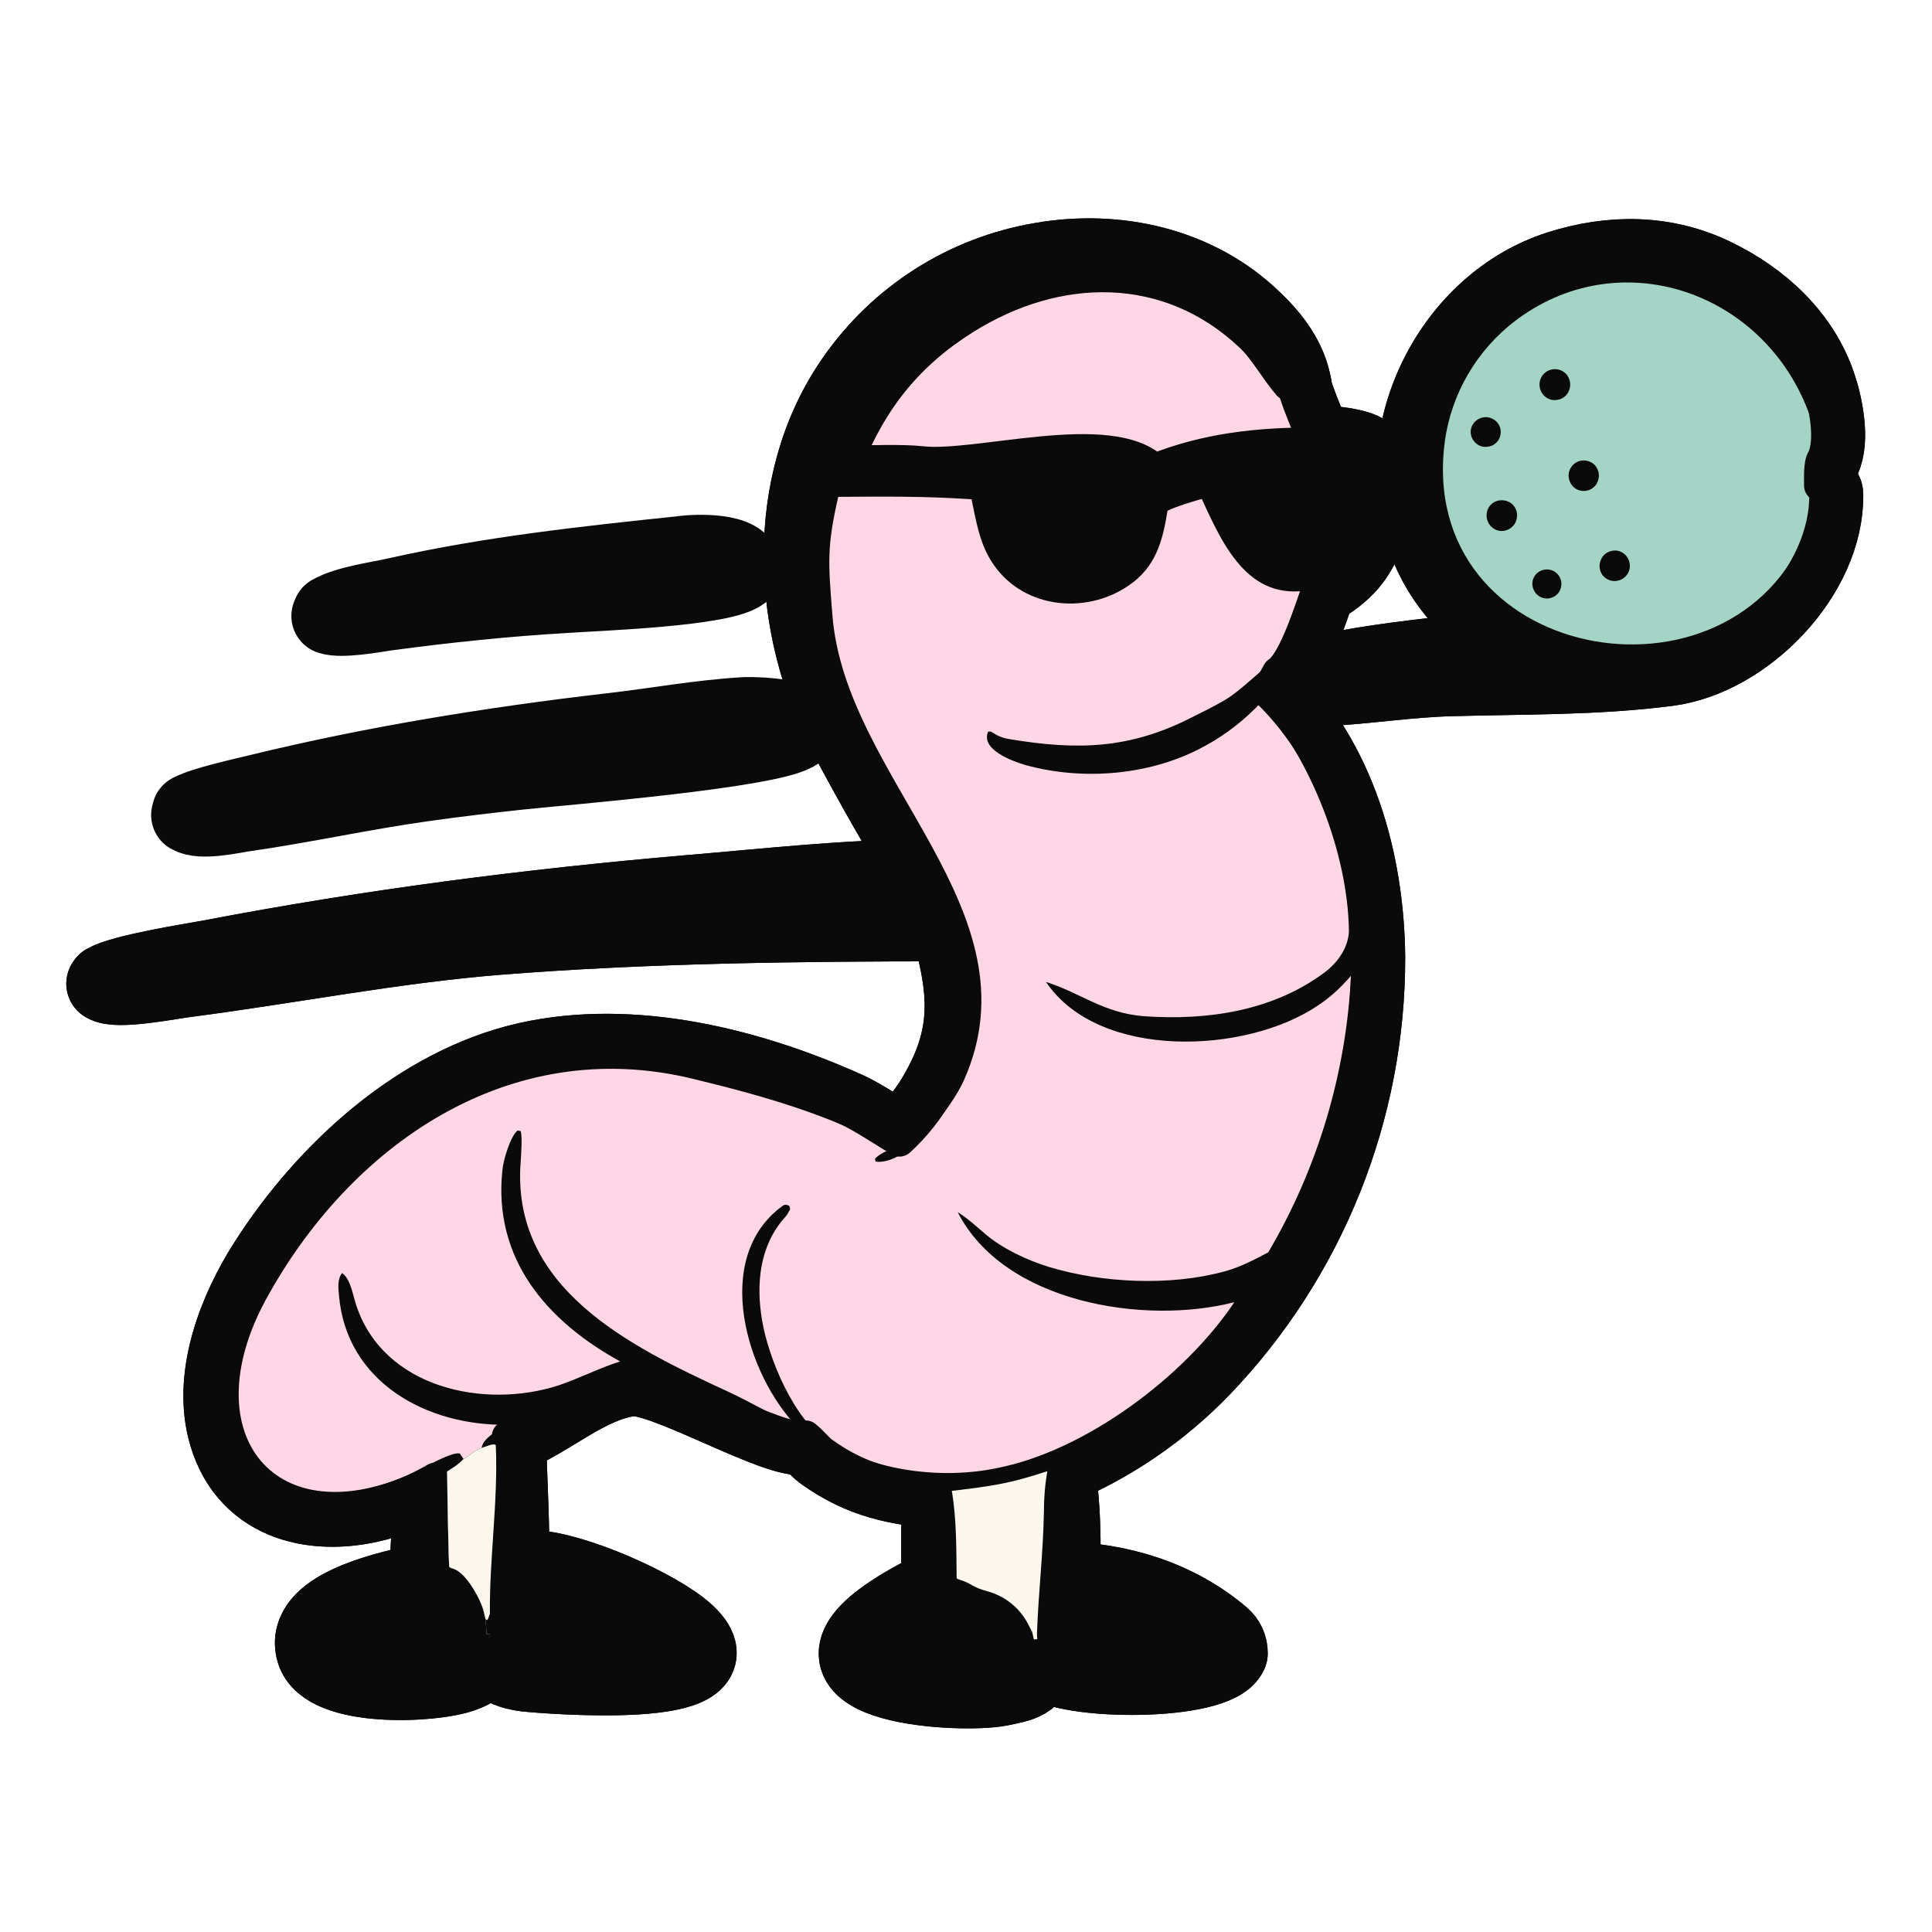
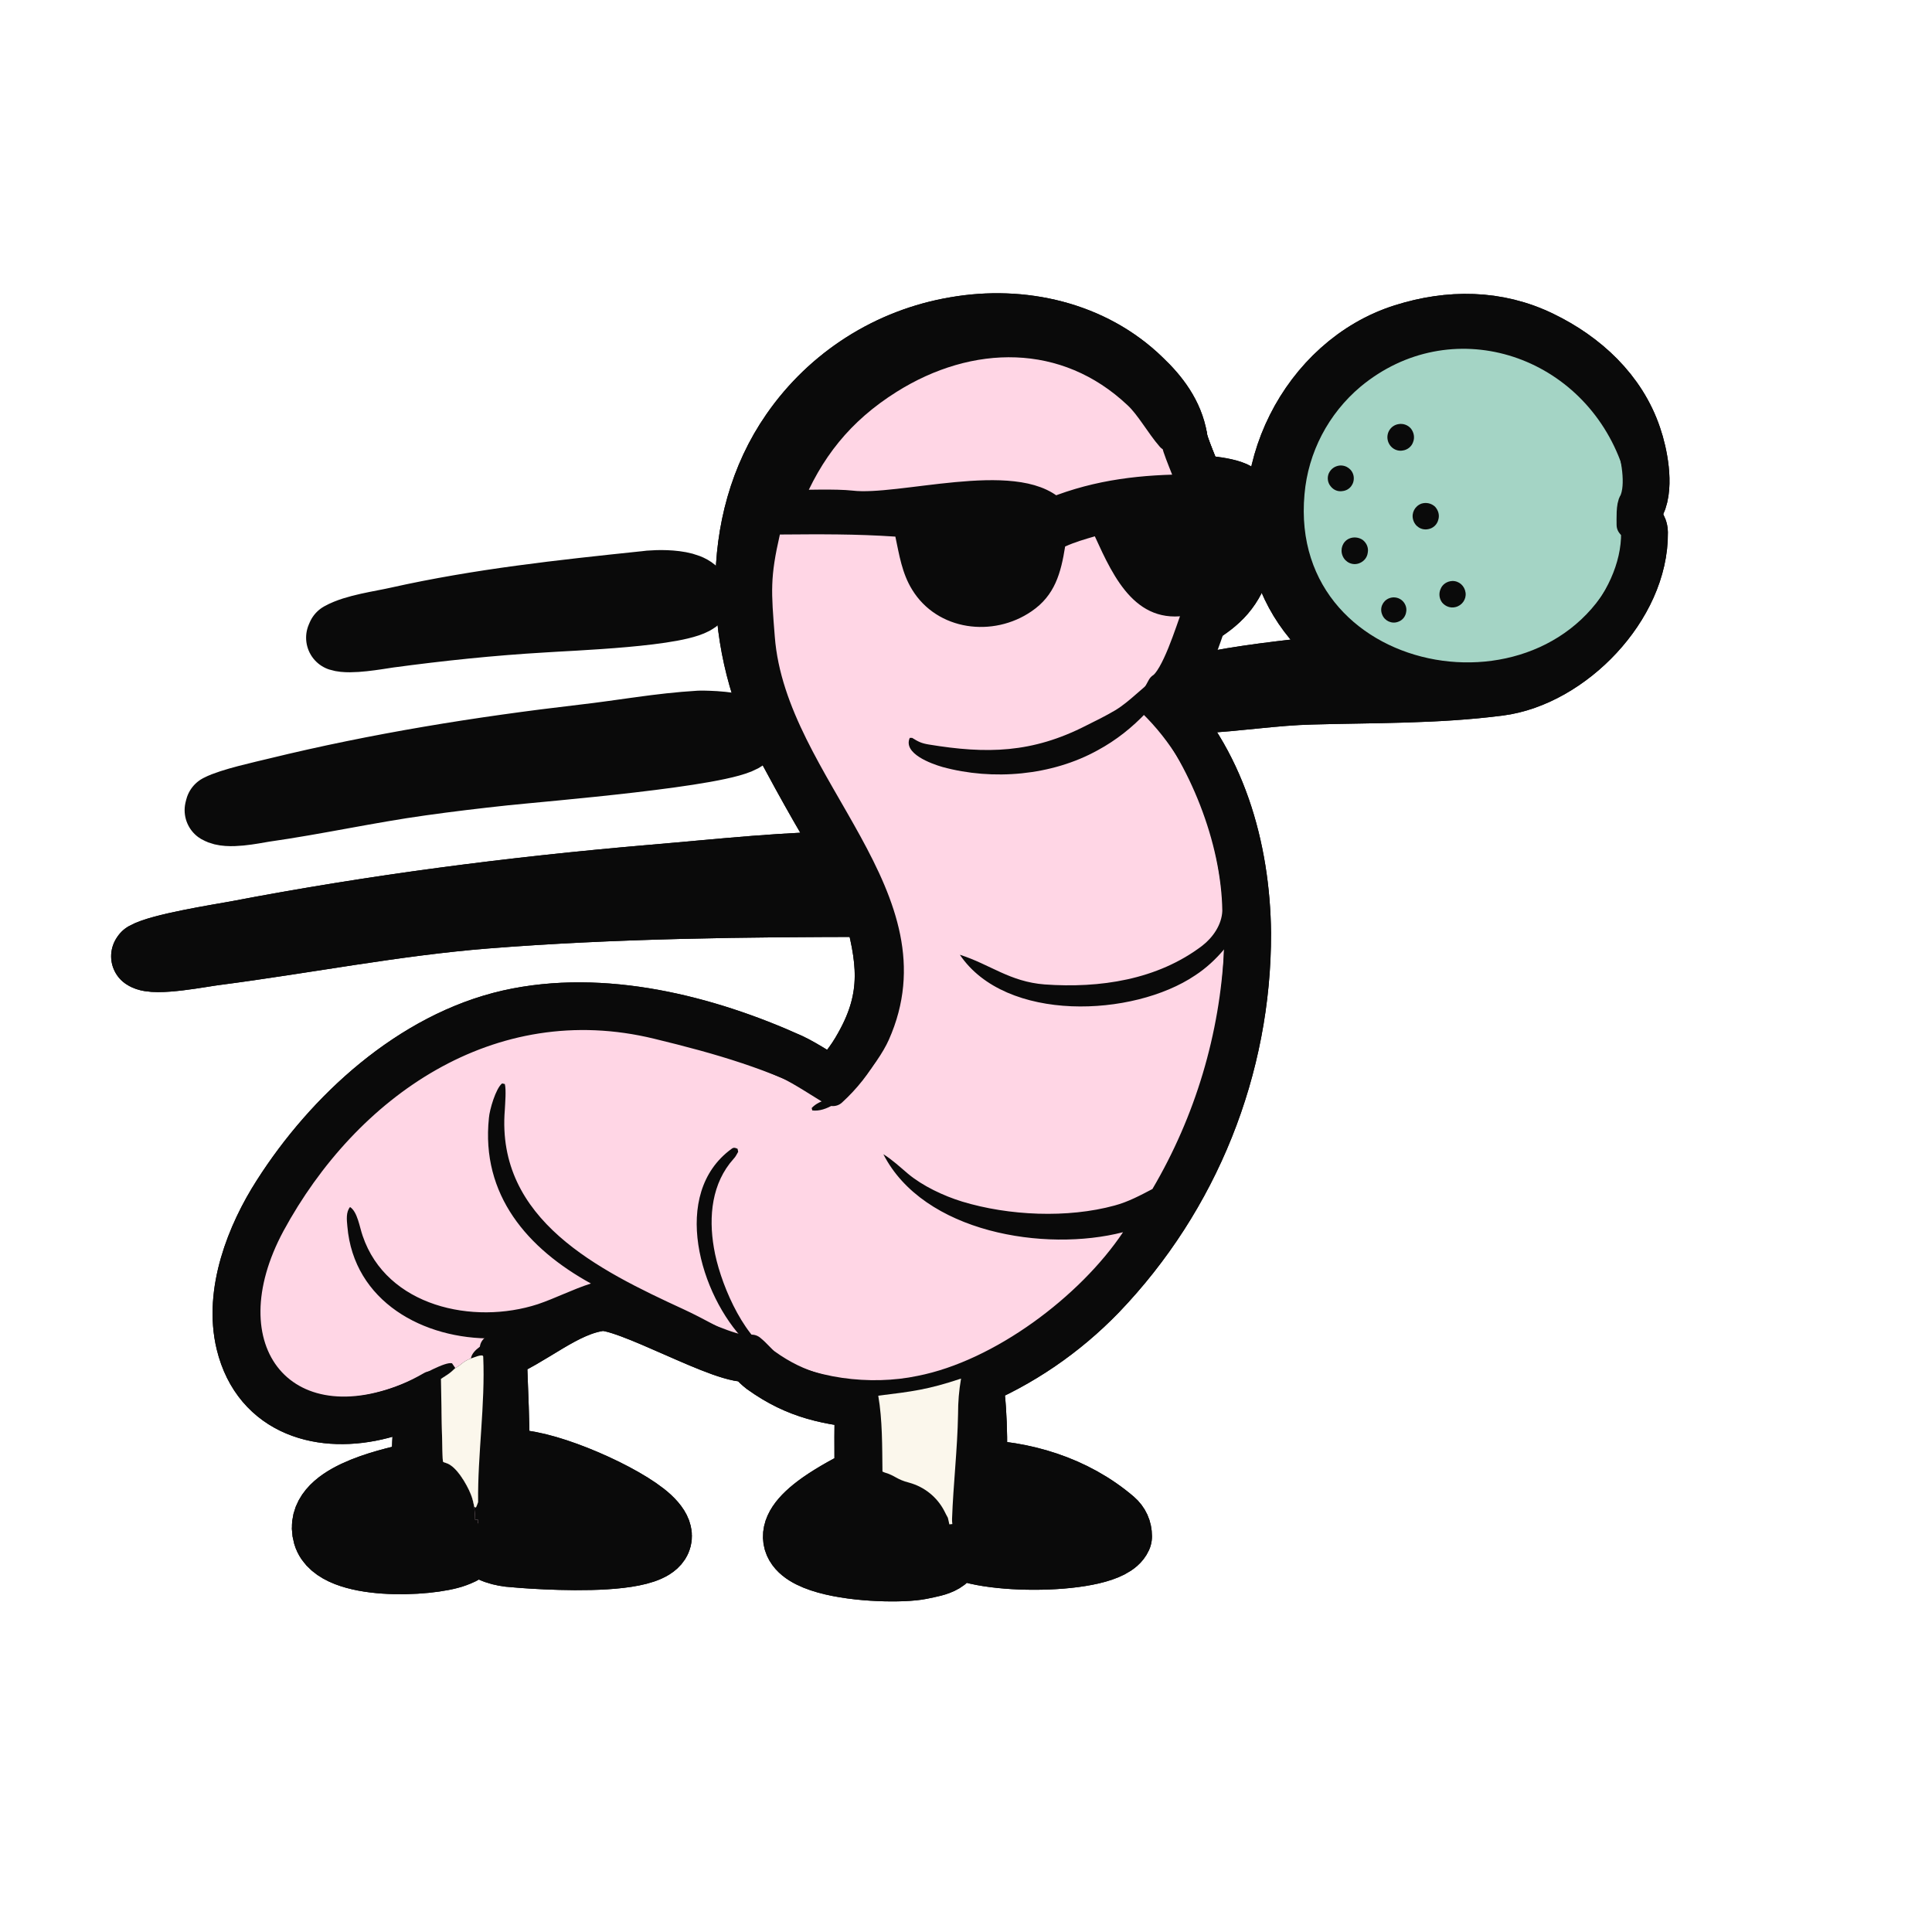
- <svg xmlns="http://www.w3.org/2000/svg" viewBox="35 272 558 558">
+ <svg xmlns="http://www.w3.org/2000/svg" viewBox="17.1 237.3 644.1 644.1">
  <g data-outlined="1" fill="#0a0a0a" stroke="#0a0a0a" stroke-width="22.3" stroke-linejoin="round">
    <path d="M303.4 525.5C295 512.4 287.2 498.4 279.8 484.6C263.2 453.6 260.9 411.7 281.8 381.7C294.5 363.4 313.9 351.1 335.8 347.4C357.6 343.6 380.9 348.8 397 364.5C402.5 369.7 407.2 375.9 408.5 383.6C408.5 386 413.1 396.1 414.3 399.9C417.8 400.3 428.4 400.8 430.1 403.6C432.6 407.8 431.5 419.3 430.1 424C427.4 433.2 423.1 437.3 415.5 441.9C413.4 447.6 408.7 463.1 404 466.1C403 467.9 401.8 470 401 471.9C421.3 491.7 429.4 520.6 429.7 548.4C429.8 592.6 412.7 635.2 382.1 667.1C370.1 679.5 355.8 689.3 339.8 695.9C341.8 703.4 342 720.2 341.5 728.4C357.9 728.6 374.8 733.6 387.8 744.7C389.3 746 390 747.6 390 749.5C386.2 758 343 758.1 335.4 751.3L334.7 751.1C333.7 757.7 330.1 758.1 323.8 759.4C312.7 761.6 263 758.9 291.1 739C295.5 735.9 301.3 732.8 306.2 730.3C306.9 722.2 305.7 710.3 307.4 702.6C294 701.3 284.1 699.6 272.7 691.4C271 690.1 269.7 688.3 267.7 686.7C260.8 689.2 226.4 668.7 217.2 669.9C204.4 671.5 193.5 682.3 181.5 686.8C182 700.9 182.6 712.3 182.6 726.7C184.7 726.4 186.2 724.9 188.8 725.1C200.1 725.3 225.1 736.3 233.2 743.8C251.2 760.6 192.6 755.8 186.9 755.2C182.9 754.7 179 753.4 176.3 749.6L175.7 749.8L175.3 750.3L174.6 751.1C172.7 753.4 171.8 754.2 168.8 755.3C160.1 758.6 129.1 759.9 125.9 748.9C122.4 736.7 146 731.5 154.6 729.5C156 727.7 157.2 726.4 158.8 724.8C158.9 716.3 159.7 707.4 160.7 698.9C155.4 702 149.7 704.4 143.7 705.9C124.9 710.8 105.3 705.5 100.2 684.6C96.3 668.6 103.5 650.2 112.1 636.8C129 610.3 156 585.5 187.2 578.4C217.8 571.5 251.8 580.1 279.9 592.8C284 594.7 290.8 599.2 294.8 601.6C299.4 597.4 303.3 592.5 306.3 587C316.1 569.6 314 556.5 309 538.5C265.9 538.5 221.9 539 178.9 542.4C148.9 544.8 119 550.7 89.1 554.6C84.7 555.1 68.6 558.4 65.3 556.1L65.5 555.8C70.4 553 89.2 550 95.9 548.8C141.9 540 187.5 534.1 234.1 530.1C257.9 528.1 279.3 525.6 303.4 525.5Z" />
    <path d="M303.4 525.5C295 512.4 287.2 498.4 279.8 484.6C263.2 453.6 260.9 411.7 281.8 381.7C294.5 363.4 313.9 351.1 335.8 347.4C357.6 343.6 380.9 348.8 397 364.5C402.5 369.7 407.2 375.9 408.5 383.6C408.5 386 413.1 396.1 414.3 399.9C417.8 400.3 428.4 400.8 430.1 403.6C432.6 407.8 431.5 419.3 430.1 424C427.4 433.2 423.1 437.3 415.5 441.9C396.2 447 388.5 430.1 382.1 416.1C378.7 417.1 375.5 418 372.2 419.5C370.8 428.3 368.8 435.8 361 441.1C348.2 449.9 329.6 447.6 321.2 433.9C317.8 428.4 316.9 422.3 315.6 416.2C302.3 415.3 290.5 415.4 277.1 415.5C273.8 429.9 274.2 434.4 275.4 449.5C279 497.1 335.3 534.8 313.4 584C309.9 591.9 297 608.7 287.9 607.5L287.7 606.7C289.2 605.1 290.8 604.6 292.9 603.6C273.1 593.6 256.2 588.7 235.2 583.6C181.9 570.6 135.9 602.9 111.6 647.7C90.9 686.2 114.4 715.8 154.8 697.2C157.6 695.8 165.5 691.2 167.8 691.8L168.9 693.4C167.1 695.2 166.3 695.6 164.1 697C164.2 700 164.5 724.3 164.8 724.6C165 724.8 165.7 725 166 725.1C169.3 726.2 172.7 732.1 174 735.3C174.6 736.7 174.9 738.1 175.2 739.6C175.3 741.1 175.5 742.3 175.5 744L176.5 744C176.5 746 176.4 747.6 176.3 749.6L175.7 749.8L175.3 750.3L174.6 751.1C172.7 753.4 171.8 754.2 168.8 755.3C160.1 758.6 129.1 759.9 125.9 748.9C122.4 736.7 146 731.5 154.6 729.5C156 727.7 157.2 726.4 158.8 724.8C158.9 716.3 159.7 707.4 160.7 698.9C155.4 702 149.7 704.4 143.7 705.9C124.9 710.8 105.3 705.5 100.2 684.6C96.3 668.6 103.5 650.2 112.1 636.8C129 610.3 156 585.5 187.2 578.4C217.8 571.5 251.8 580.1 279.9 592.8C284 594.7 290.8 599.2 294.8 601.6C299.4 597.4 303.3 592.5 306.3 587C316.1 569.6 314 556.5 309 538.5C265.9 538.5 221.9 539 178.9 542.4C148.9 544.8 119 550.7 89.1 554.6C84.7 555.1 68.6 558.4 65.3 556.1L65.5 555.8C70.4 553 89.2 550 95.9 548.8C141.9 540 187.5 534.1 234.1 530.1C257.9 528.1 279.3 525.6 303.4 525.5Z" />
    <path d="M279.9 405.1C287 387.4 297.4 374.4 313.6 364.2C340.3 347.4 372.4 346.8 396.1 369.2C400 372.8 403.5 379.2 407.1 383.3C407.6 383.4 408 383.5 408.5 383.6C408.5 386 413.1 396.1 414.3 399.9C398.3 399.9 383.4 401.5 368.4 407.5C355.7 395.1 317.1 407.2 301 405.3C295.6 404.7 285.6 405.1 279.9 405.1Z" />
    <path d="M399.3 474.8C394.6 479.8 389.2 484.1 383.1 487.4C367.8 495.9 348.1 497.6 331.3 493C327.5 491.9 318.1 488.5 320.4 483.3L321.2 483.3C323.3 484.6 324.3 485.1 326.7 485.5C346.1 488.7 361.2 488.4 379.2 479.2C382.6 477.5 385.5 476.1 388.9 474.1C393.7 471.2 397.9 466.5 401.9 463.8C403.3 464.4 403 464.4 404 466.1C403 467.9 401.8 470 401 471.9C421.3 491.7 429.4 520.6 429.7 548.4C429.8 592.6 412.7 635.2 382.1 667.1C370.1 679.5 355.8 689.3 339.8 695.9C341.8 703.4 342 720.2 341.5 728.4C357.9 728.6 374.8 733.6 387.8 744.7C389.3 746 390 747.6 390 749.5C386.2 758 343 758.1 335.4 751.3L334.7 751.1C333.7 757.7 330.1 758.1 323.8 759.4C312.7 761.6 263 758.9 291.1 739C295.5 735.9 301.3 732.8 306.2 730.3C306.9 722.2 305.7 710.3 307.4 702.6C294 701.3 284.1 699.6 272.7 691.4C271 690.1 269.7 688.3 267.7 686.7C260.8 689.2 226.4 668.7 217.2 669.9C204.4 671.5 193.5 682.3 181.5 686.8C182 700.9 182.6 712.3 182.6 726.7C184.7 726.4 186.2 724.9 188.8 725.1C200.1 725.3 225.1 736.3 233.2 743.8C251.2 760.6 192.6 755.8 186.9 755.2C182.9 754.7 179 753.4 176.3 749.6C176.4 747.6 176.5 746 176.5 744L175.5 744C175.5 742.3 175.3 741.1 175.2 739.6C174.9 738.1 174.6 736.7 174 735.3C172.7 732.1 169.3 726.2 166 725.1C165.7 725 165 724.8 164.8 724.6C164.5 724.3 164.2 700 164.1 697C166.3 695.6 167.1 695.2 168.9 693.4C171 692.3 171.5 691.1 174.1 690.2C174.5 687.2 179.1 685 181.6 683.5C158.3 683.9 135 671.2 132.9 646.1C132.7 644 132.4 641.4 133.8 639.7C136.3 641.3 137 646.5 138 649.3C146 672.9 174.9 679.1 196.4 672.1C202.3 670.1 207.9 667.2 214.1 665.2C193 653.6 177.4 635.7 180.1 610C180.3 607.3 182.4 600.1 184.5 598.5L185.4 598.7C185.9 600.6 185.5 605.2 185.4 607.3C182.4 644 216.8 660.8 245 673.8C251.5 676.8 258.8 681 265.6 684.5C250.5 669.2 240.4 635.3 261 620.3C261.8 619.7 262.3 620 263 620.3L263.2 621.3C262.7 622.1 262.4 622.9 261.7 623.6C254.4 631.7 253.3 642.8 255.1 653.3C256.9 664.2 264.3 682.1 274.1 688.3C287.7 697 307.4 699.3 323 696C348.6 691 377.2 669.5 391.5 648.1C365.5 654.8 325 648.3 311.6 622.1C314.4 623.8 317.2 626.4 319.8 628.6C324.7 632.7 331.7 636 337.9 637.9C353.4 642.6 373 643.5 388.7 639.2C393.2 638 397.3 635.8 401.3 633.7C415.6 609.4 423.8 582 425.2 553.8C422.4 557.1 419.2 560.1 415.5 562.5C394.9 576.4 352.4 578.3 337.1 555.6C347.2 558.8 353.7 564.6 365.4 565.5C383.7 566.8 402.9 564 417.9 552.6C421.5 549.8 424.4 545.6 424.6 541C424.3 518.2 413.6 491.8 399.3 474.8Z" />
    <path d="M309.9 702.6C321.3 701.2 326.4 700.6 337.5 696.9C336.8 700.9 336.5 704.7 336.5 708.8C336.3 720.4 334.9 732.2 334.5 743.7C334.5 744.2 334.5 744.8 334.6 745.4L333.6 745.5C333.4 744.7 333.3 744 333.1 743.3C332.7 742.6 332.3 741.8 331.9 741C329.5 736.4 325.3 733 320.2 731.6C315.9 730.5 315.7 729.3 312 728.2L311.3 727.9C311.2 719.6 311.3 710.7 309.9 702.6Z" />
    <path d="M174.1 690.2C174.6 690.1 178.2 688.4 178.2 689.6C178.9 705.5 176.3 722.4 176.5 738.1C176.3 738.5 176 739.7 175.7 739.9C175.5 739.9 175.4 739.7 175.2 739.6C174.9 738.1 174.6 736.7 174 735.3C172.7 732.1 169.3 726.2 166 725.1C165.7 725 165 724.8 164.8 724.6C164.5 724.3 164.2 700 164.1 697C166.3 695.6 167.1 695.2 168.9 693.4C171 692.3 171.5 691.1 174.1 690.2Z" />
    <path d="M478.1 458.8C476.6 458.3 475.2 457.7 473.8 457C461.2 451.2 451.5 440.6 446.8 427.6C435.7 396.6 454.6 359.4 485.5 349.7C500.4 345 515.9 345 530.2 352C543.6 358.5 555.2 369.1 560 383.5C561.9 389 563.9 399.1 561.3 404.5C560.3 405.8 560.5 410.3 560.5 412.3L561 412.9C561.4 413.4 562 414.1 562 414.8C562.3 438 539.1 461.9 516.7 464.8C495.6 467.5 475.4 467.1 454.3 467.7C441.8 468 429.8 470 417.3 470.6C415.4 470.7 412.4 470.8 410.9 469.6L411.4 468.7C419.2 463.8 467.1 459.6 478.1 458.8Z" />
    <path d="M478.1 458.8C476.6 458.3 475.2 457.7 473.8 457C461.2 451.2 451.5 440.6 446.8 427.6C435.7 396.6 454.6 359.4 485.5 349.7C500.4 345 515.9 345 530.2 352C543.6 358.5 555.2 369.1 560 383.5C561.9 389 563.9 399.1 561.3 404.5C559.4 402.6 558.5 394.1 557.3 390.9C543.7 355 500.6 341.4 470.7 366.2C460 375.2 453.2 388.1 452 402.1C446.3 464.8 538.7 479.7 558 422C558.8 419.7 560 414.8 561 412.9C561.4 413.4 562 414.1 562 414.8C562.3 438 539.1 461.9 516.7 464.8C495.6 467.5 475.4 467.1 454.3 467.7C441.8 468 429.8 470 417.3 470.6C415.4 470.7 412.4 470.8 410.9 469.6L411.4 468.7C419.2 463.8 467.1 459.6 478.1 458.8Z" />
    <path d="M250.3 478.7C250.9 478.7 251.4 478.7 252 478.7C255 478.8 266.2 478.9 265.2 483.2C259.1 488.4 197.4 493.4 185.2 494.7C175.9 495.7 166.6 496.8 157.4 498.1C140.1 500.5 122.6 504.4 105 506.9C101.3 507.5 93 509.3 89.8 507.4L90 506.6C94 504.5 104.6 502.2 109.5 501C143.1 492.8 177.2 487.3 211.6 483.3C224.8 481.8 236.8 479.5 250.3 478.7Z" />
    <path d="M231.8 432.2C235.6 431.6 249.9 431 249.6 436.9C245.3 441.8 206 443.1 198 443.7C180.8 444.7 163.7 446.5 146.6 448.8C142.6 449.4 133.7 451 130.3 449.9L130.6 449.2C135.4 446.5 144.1 445.4 149.8 444.1C177.1 438 204.1 435.1 231.8 432.2Z" />
  </g>
  <path stroke="#0a0a0a" stroke-width="8.9" stroke-linejoin="round" fill="#ffd6e5" d="M303.4 525.5C295 512.4 287.2 498.4 279.8 484.6C263.2 453.6 260.9 411.7 281.8 381.7C294.5 363.4 313.9 351.1 335.8 347.4C357.6 343.6 380.9 348.8 397 364.5C402.5 369.7 407.2 375.9 408.5 383.6C408.5 386 413.1 396.1 414.3 399.9C417.8 400.3 428.4 400.8 430.1 403.6C432.6 407.8 431.5 419.3 430.1 424C427.4 433.2 423.1 437.3 415.5 441.9C413.4 447.6 408.7 463.1 404 466.1C403 467.9 401.8 470 401 471.9C421.3 491.7 429.4 520.6 429.7 548.4C429.8 592.6 412.7 635.2 382.1 667.1C370.1 679.5 355.8 689.3 339.8 695.9C341.8 703.4 342 720.2 341.5 728.4C357.9 728.6 374.8 733.6 387.8 744.7C389.3 746 390 747.6 390 749.5C386.2 758 343 758.1 335.4 751.3L334.7 751.1C333.7 757.7 330.1 758.1 323.8 759.4C312.7 761.6 263 758.9 291.1 739C295.5 735.9 301.3 732.8 306.2 730.3C306.9 722.2 305.7 710.3 307.4 702.6C294 701.3 284.1 699.6 272.7 691.4C271 690.1 269.7 688.3 267.7 686.7C260.8 689.2 226.4 668.7 217.2 669.9C204.4 671.5 193.5 682.3 181.5 686.8C182 700.9 182.6 712.3 182.6 726.7C184.7 726.4 186.2 724.9 188.8 725.1C200.1 725.3 225.1 736.3 233.2 743.8C251.2 760.6 192.6 755.8 186.9 755.2C182.9 754.7 179 753.4 176.3 749.6L175.7 749.8L175.3 750.3L174.6 751.1C172.7 753.4 171.8 754.2 168.8 755.3C160.1 758.6 129.1 759.9 125.9 748.9C122.4 736.7 146 731.5 154.6 729.5C156 727.7 157.2 726.4 158.8 724.8C158.9 716.3 159.7 707.4 160.7 698.9C155.4 702 149.7 704.4 143.7 705.9C124.9 710.8 105.3 705.5 100.2 684.6C96.3 668.6 103.5 650.2 112.1 636.8C129 610.3 156 585.5 187.2 578.4C217.8 571.5 251.8 580.1 279.9 592.8C284 594.7 290.8 599.2 294.8 601.6C299.4 597.4 303.3 592.5 306.3 587C316.1 569.6 314 556.5 309 538.5C265.9 538.5 221.9 539 178.9 542.4C148.9 544.8 119 550.7 89.1 554.6C84.7 555.1 68.6 558.4 65.3 556.1L65.5 555.8C70.4 553 89.2 550 95.9 548.8C141.9 540 187.5 534.1 234.1 530.1C257.9 528.1 279.3 525.6 303.4 525.5Z" />
  <path fill="#0a0a0a" d="M303.4 525.5C295 512.4 287.2 498.4 279.8 484.6C263.2 453.6 260.9 411.7 281.8 381.7C294.5 363.4 313.9 351.1 335.8 347.4C357.6 343.6 380.9 348.8 397 364.5C402.5 369.7 407.2 375.9 408.5 383.6C408.5 386 413.1 396.1 414.3 399.9C417.8 400.3 428.4 400.8 430.1 403.6C432.6 407.8 431.5 419.3 430.1 424C427.4 433.2 423.1 437.3 415.5 441.9C396.2 447 388.5 430.1 382.1 416.1C378.7 417.1 375.5 418 372.2 419.5C370.8 428.3 368.8 435.8 361 441.1C348.2 449.9 329.6 447.6 321.2 433.9C317.8 428.4 316.9 422.3 315.6 416.2C302.3 415.3 290.5 415.4 277.1 415.5C273.8 429.9 274.2 434.4 275.4 449.5C279 497.1 335.3 534.8 313.4 584C309.9 591.9 297 608.7 287.9 607.5L287.7 606.7C289.2 605.1 290.8 604.6 292.9 603.6C273.1 593.6 256.2 588.7 235.2 583.6C181.9 570.6 135.9 602.9 111.6 647.7C90.9 686.2 114.4 715.8 154.8 697.2C157.6 695.8 165.5 691.2 167.8 691.8L168.9 693.4C167.1 695.2 166.3 695.6 164.1 697C164.2 700 164.5 724.3 164.8 724.6C165 724.8 165.7 725 166 725.1C169.3 726.2 172.7 732.1 174 735.3C174.6 736.7 174.9 738.1 175.2 739.6C175.3 741.1 175.5 742.3 175.5 744L176.5 744C176.5 746 176.4 747.6 176.3 749.6L175.7 749.8L175.3 750.3L174.6 751.1C172.7 753.4 171.8 754.2 168.8 755.3C160.1 758.6 129.1 759.9 125.9 748.9C122.4 736.7 146 731.5 154.6 729.5C156 727.7 157.2 726.4 158.8 724.8C158.9 716.3 159.7 707.4 160.7 698.9C155.4 702 149.7 704.4 143.7 705.9C124.9 710.8 105.3 705.5 100.2 684.6C96.3 668.6 103.5 650.2 112.1 636.8C129 610.3 156 585.5 187.2 578.4C217.8 571.5 251.8 580.1 279.9 592.8C284 594.7 290.8 599.2 294.8 601.6C299.4 597.4 303.3 592.5 306.3 587C316.1 569.6 314 556.5 309 538.5C265.9 538.5 221.9 539 178.9 542.4C148.9 544.8 119 550.7 89.1 554.6C84.7 555.1 68.6 558.4 65.3 556.1L65.5 555.8C70.4 553 89.2 550 95.9 548.8C141.9 540 187.5 534.1 234.1 530.1C257.9 528.1 279.3 525.6 303.4 525.5Z" />
  <path stroke="#0a0a0a" stroke-width="8.9" stroke-linejoin="round" fill="#ffd6e5" d="M279.9 405.1C287 387.4 297.4 374.4 313.6 364.2C340.3 347.4 372.4 346.8 396.1 369.2C400 372.8 403.5 379.2 407.1 383.3C407.6 383.4 408 383.5 408.5 383.6C408.5 386 413.1 396.1 414.3 399.9C398.3 399.9 383.4 401.5 368.4 407.5C355.7 395.1 317.1 407.2 301 405.3C295.6 404.7 285.6 405.1 279.9 405.1Z" />
  <path fill="#0a0a0a" d="M399.3 474.8C394.6 479.8 389.2 484.1 383.1 487.4C367.8 495.9 348.1 497.6 331.3 493C327.5 491.9 318.1 488.5 320.4 483.3L321.2 483.3C323.3 484.6 324.3 485.1 326.7 485.5C346.1 488.7 361.2 488.4 379.2 479.2C382.6 477.5 385.5 476.1 388.9 474.1C393.7 471.2 397.9 466.5 401.9 463.8C403.3 464.4 403 464.4 404 466.1C403 467.9 401.8 470 401 471.9C421.3 491.7 429.4 520.6 429.7 548.4C429.8 592.6 412.7 635.2 382.1 667.1C370.1 679.5 355.8 689.3 339.8 695.9C341.8 703.4 342 720.2 341.5 728.4C357.9 728.6 374.8 733.6 387.8 744.7C389.3 746 390 747.6 390 749.5C386.2 758 343 758.1 335.4 751.3L334.7 751.1C333.7 757.7 330.1 758.1 323.8 759.4C312.7 761.6 263 758.9 291.1 739C295.5 735.9 301.3 732.8 306.2 730.3C306.9 722.2 305.7 710.3 307.4 702.6C294 701.3 284.1 699.6 272.7 691.4C271 690.1 269.7 688.3 267.7 686.7C260.8 689.2 226.4 668.7 217.2 669.9C204.4 671.5 193.5 682.3 181.5 686.8C182 700.9 182.6 712.3 182.6 726.7C184.7 726.4 186.2 724.9 188.8 725.1C200.1 725.3 225.1 736.3 233.2 743.8C251.2 760.6 192.6 755.8 186.9 755.2C182.9 754.7 179 753.4 176.3 749.6C176.4 747.6 176.5 746 176.5 744L175.5 744C175.5 742.3 175.3 741.1 175.2 739.6C174.9 738.1 174.6 736.7 174 735.3C172.7 732.1 169.3 726.2 166 725.1C165.7 725 165 724.8 164.8 724.6C164.5 724.3 164.2 700 164.1 697C166.3 695.6 167.1 695.2 168.9 693.4C171 692.3 171.5 691.1 174.1 690.2C174.5 687.2 179.1 685 181.6 683.5C158.3 683.9 135 671.2 132.9 646.1C132.7 644 132.4 641.4 133.8 639.7C136.3 641.3 137 646.5 138 649.3C146 672.9 174.9 679.1 196.4 672.1C202.3 670.1 207.9 667.2 214.1 665.2C193 653.6 177.4 635.7 180.1 610C180.3 607.3 182.4 600.1 184.5 598.5L185.4 598.7C185.9 600.6 185.5 605.2 185.4 607.3C182.4 644 216.8 660.8 245 673.8C251.5 676.8 258.8 681 265.6 684.5C250.5 669.2 240.4 635.3 261 620.3C261.8 619.7 262.3 620 263 620.3L263.2 621.3C262.7 622.1 262.4 622.9 261.7 623.6C254.4 631.7 253.3 642.8 255.1 653.3C256.9 664.2 264.3 682.1 274.1 688.3C287.7 697 307.4 699.3 323 696C348.6 691 377.2 669.5 391.5 648.1C365.5 654.8 325 648.3 311.6 622.1C314.4 623.8 317.2 626.4 319.8 628.6C324.7 632.7 331.7 636 337.9 637.9C353.4 642.6 373 643.5 388.7 639.2C393.2 638 397.3 635.8 401.3 633.7C415.6 609.4 423.8 582 425.2 553.8C422.4 557.1 419.2 560.1 415.5 562.5C394.9 576.4 352.4 578.3 337.1 555.6C347.2 558.8 353.7 564.6 365.4 565.5C383.7 566.8 402.9 564 417.9 552.6C421.5 549.8 424.4 545.6 424.6 541C424.3 518.2 413.6 491.8 399.3 474.8Z" />
  <path fill="#fbf7ec" d="M309.9 702.6C321.3 701.2 326.4 700.6 337.5 696.9C336.8 700.9 336.5 704.7 336.5 708.8C336.3 720.4 334.9 732.2 334.5 743.7C334.5 744.2 334.5 744.8 334.6 745.4L333.6 745.5C333.4 744.7 333.3 744 333.1 743.3C332.7 742.6 332.3 741.8 331.9 741C329.5 736.4 325.3 733 320.2 731.6C315.9 730.5 315.7 729.3 312 728.2L311.3 727.9C311.2 719.6 311.3 710.7 309.9 702.6Z" />
  <path fill="#fbf7ec" d="M174.1 690.2C174.6 690.1 178.2 688.4 178.2 689.6C178.9 705.5 176.3 722.4 176.5 738.1C176.3 738.5 176 739.7 175.7 739.9C175.5 739.9 175.4 739.7 175.2 739.6C174.9 738.1 174.6 736.7 174 735.3C172.7 732.1 169.3 726.2 166 725.1C165.7 725 165 724.8 164.8 724.6C164.5 724.3 164.2 700 164.1 697C166.3 695.6 167.1 695.2 168.9 693.4C171 692.3 171.5 691.1 174.1 690.2Z" />
  <path stroke="#0a0a0a" stroke-width="8.9" stroke-linejoin="round" fill="#a4d4c5" d="M478.1 458.8C476.6 458.3 475.2 457.7 473.8 457C461.2 451.2 451.5 440.6 446.8 427.6C435.7 396.6 454.6 359.4 485.5 349.7C500.4 345 515.9 345 530.2 352C543.6 358.5 555.2 369.1 560 383.5C561.9 389 563.9 399.1 561.3 404.5C560.3 405.8 560.5 410.3 560.5 412.3L561 412.9C561.4 413.4 562 414.1 562 414.8C562.3 438 539.1 461.9 516.7 464.8C495.6 467.5 475.4 467.1 454.3 467.7C441.8 468 429.8 470 417.3 470.6C415.4 470.7 412.4 470.8 410.9 469.6L411.4 468.7C419.2 463.8 467.1 459.6 478.1 458.8Z" />
  <path fill="#0a0a0a" d="M478.1 458.8C476.6 458.3 475.2 457.7 473.8 457C461.2 451.2 451.5 440.6 446.8 427.6C435.7 396.6 454.6 359.4 485.5 349.7C500.4 345 515.9 345 530.2 352C543.6 358.5 555.2 369.1 560 383.5C561.9 389 563.9 399.1 561.3 404.5C559.4 402.6 558.5 394.1 557.3 390.9C543.7 355 500.6 341.4 470.7 366.2C460 375.2 453.2 388.1 452 402.1C446.3 464.8 538.7 479.7 558 422C558.8 419.7 560 414.8 561 412.9C561.4 413.4 562 414.1 562 414.8C562.3 438 539.1 461.9 516.7 464.8C495.6 467.5 475.4 467.1 454.3 467.7C441.8 468 429.8 470 417.3 470.6C415.4 470.7 412.4 470.8 410.9 469.6L411.4 468.7C419.2 463.8 467.1 459.6 478.1 458.8Z" />
  <path fill="#0a0a0a" d="M483.3 378.7C484.9 378.4 486.5 379 487.5 380.2C488.5 381.5 488.8 383.2 488.2 384.7C487.7 386.2 486.3 387.3 484.7 387.5C482.3 387.9 480.1 386.2 479.7 383.8C479.3 381.4 480.9 379.1 483.3 378.7Z" />
  <path fill="#0a0a0a" d="M466.8 416.9C468.3 416.2 470.1 416.4 471.4 417.3C472.7 418.3 473.4 419.9 473.1 421.5C472.9 423.2 471.8 424.5 470.2 425.1C468 425.9 465.6 424.8 464.7 422.6C463.8 420.4 464.7 417.9 466.8 416.9Z" />
  <path fill="#0a0a0a" d="M501.2 431C503.5 430.9 505.4 432.6 505.7 434.9C506 437.1 504.5 439.2 502.3 439.7C500.7 440.1 499 439.5 497.9 438.2C496.9 436.9 496.7 435.1 497.4 433.6C498 432.1 499.5 431.1 501.2 431Z" />
  <path fill="#0a0a0a" d="M491 405.2C492.6 404.7 494.3 405.1 495.5 406.2C496.6 407.4 497.1 409 496.6 410.6C496.2 412.2 494.9 413.4 493.3 413.7C491 414.2 488.8 412.8 488.2 410.5C487.6 408.3 488.8 406 491 405.2Z" />
  <path fill="#0a0a0a" d="M463.7 392.5C466 392.3 468.1 393.9 468.4 396.2C468.7 398.6 467.1 400.7 464.8 401C463.2 401.3 461.7 400.7 460.7 399.4C459.7 398.2 459.5 396.5 460.1 395.1C460.8 393.6 462.1 392.7 463.7 392.5Z" />
  <path fill="#0a0a0a" d="M480.1 436.8C481.5 436.2 483.1 436.4 484.3 437.3C485.5 438.2 486.2 439.8 485.9 441.3C485.7 442.8 484.7 444.1 483.2 444.6C481.1 445.4 478.7 444.3 477.9 442.2C477 440.1 478 437.7 480.1 436.8Z" />
  <path fill="#0a0a0a" d="M250.3 478.7C250.9 478.7 251.4 478.7 252 478.7C255 478.8 266.2 478.9 265.2 483.2C259.1 488.4 197.4 493.4 185.2 494.7C175.9 495.7 166.6 496.8 157.4 498.1C140.1 500.5 122.6 504.4 105 506.9C101.3 507.5 93 509.3 89.8 507.4L90 506.6C94 504.5 104.6 502.2 109.5 501C143.1 492.8 177.2 487.3 211.6 483.3C224.8 481.8 236.8 479.5 250.3 478.7Z" />
  <path fill="#0a0a0a" d="M231.8 432.2C235.6 431.6 249.9 431 249.6 436.9C245.3 441.8 206 443.1 198 443.7C180.8 444.7 163.7 446.5 146.6 448.8C142.6 449.4 133.7 451 130.3 449.9L130.6 449.2C135.4 446.5 144.1 445.4 149.8 444.1C177.1 438 204.1 435.1 231.8 432.2Z" />
</svg>
